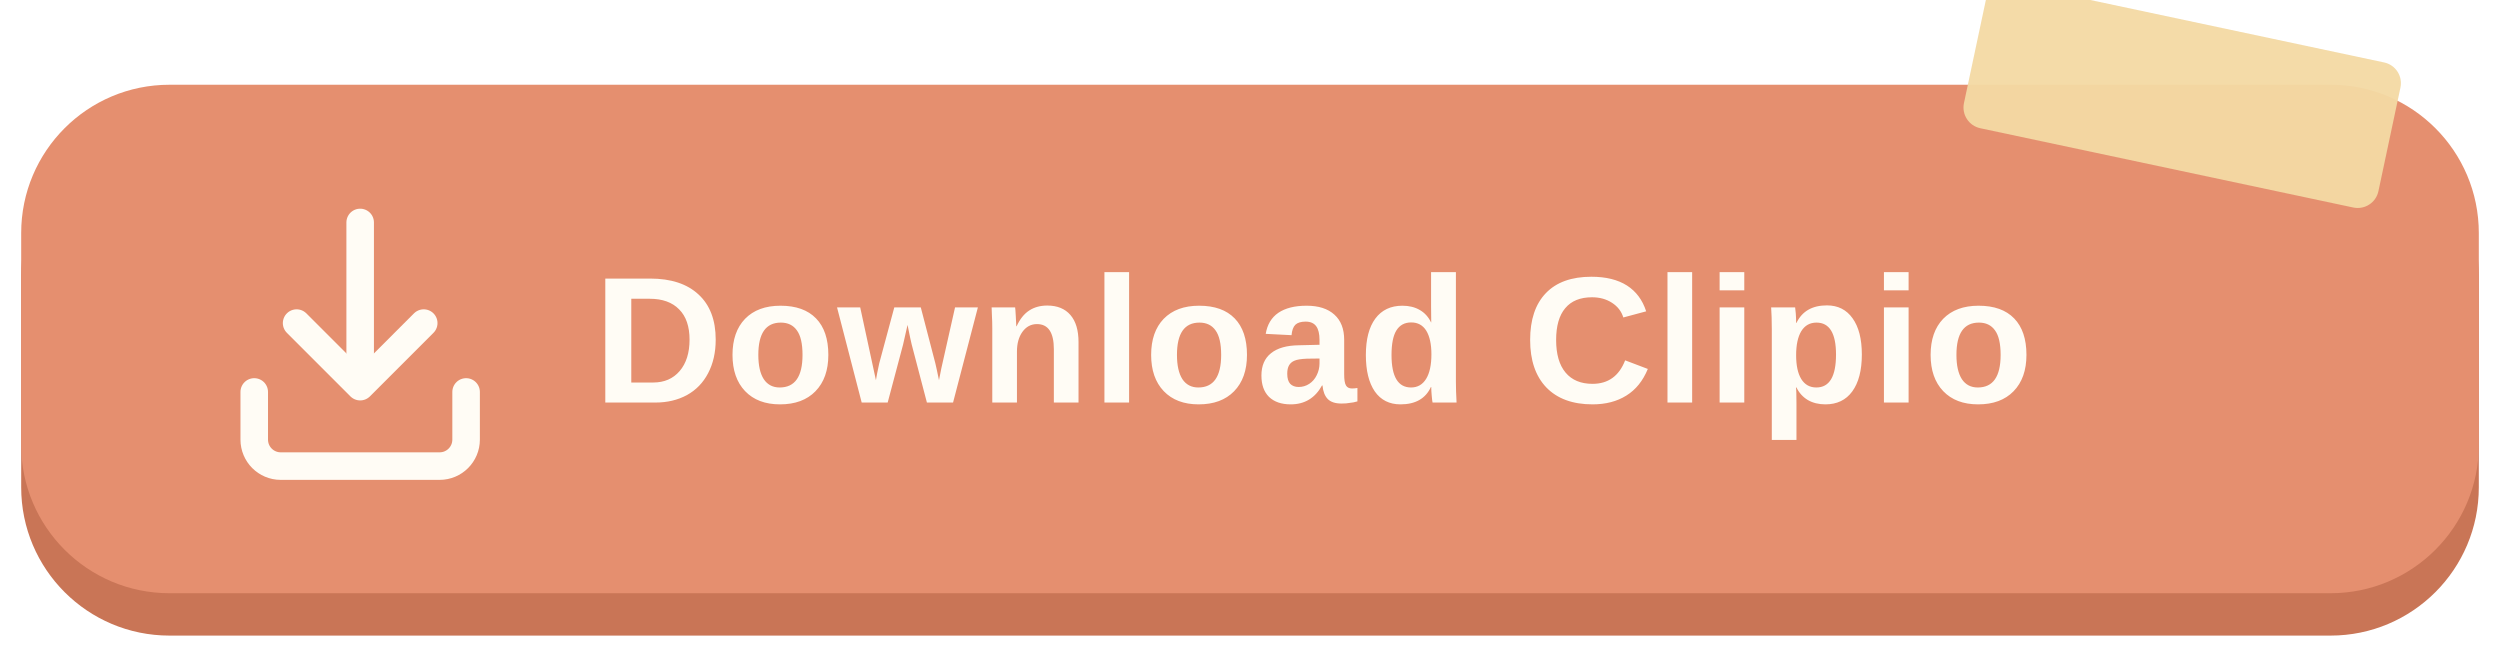
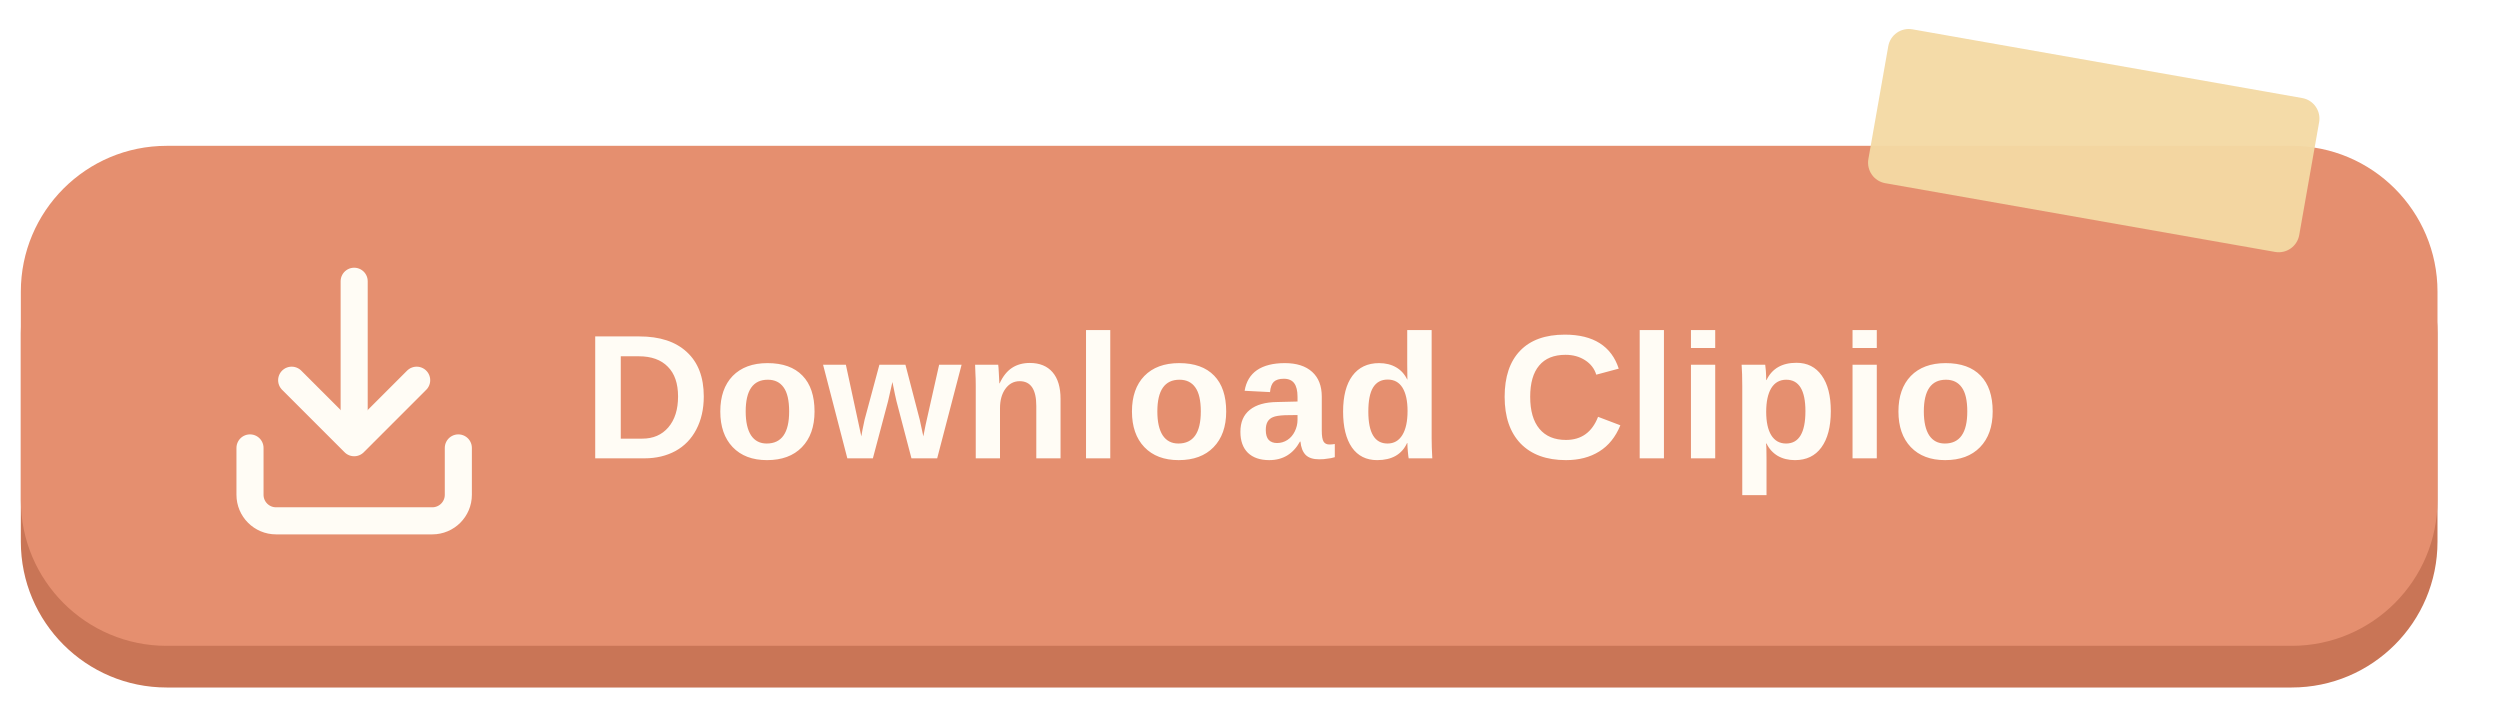
- <svg xmlns="http://www.w3.org/2000/svg" width="236" height="62" viewBox="0 -6 236 62">
+ <svg xmlns="http://www.w3.org/2000/svg" width="240" height="68" viewBox="0 -12 240 68">
  <rect x="2" y="6" width="232" height="48" rx="14" fill="#C97556" />
  <rect x="2" y="2" width="232" height="48" rx="14" fill="#E58F6F" />
-   <rect x="186" y="-4" width="40" height="14" rx="2" fill="#F3D9A4" opacity="0.95" transform="rotate(12 206 3)" />
+   <rect x="180" y="-6" width="42" height="15" rx="2" fill="#F3D9A4" opacity="0.95" transform="rotate(10 201 1.5)" />
  <g fill="none" stroke="#FFFCF5" stroke-width="2.6" stroke-linecap="round" stroke-linejoin="round">
    <path d="M34 15 v15" />
    <path d="M28 24.5 l6 6 l6 -6" />
    <path d="M24 31 v4.5 a2.5 2.5 0 0 0 2.5 2.5 h15 a2.5 2.5 0 0 0 2.5 -2.5 v-4.5" />
  </g>
  <text x="56" y="32" fill="#FFFCF5" font-family="Nunito, 'Segoe UI', -apple-system, 'Helvetica Neue', Arial, sans-serif" font-size="17" font-weight="800" letter-spacing="0.2">Download Clipio</text>
</svg>
